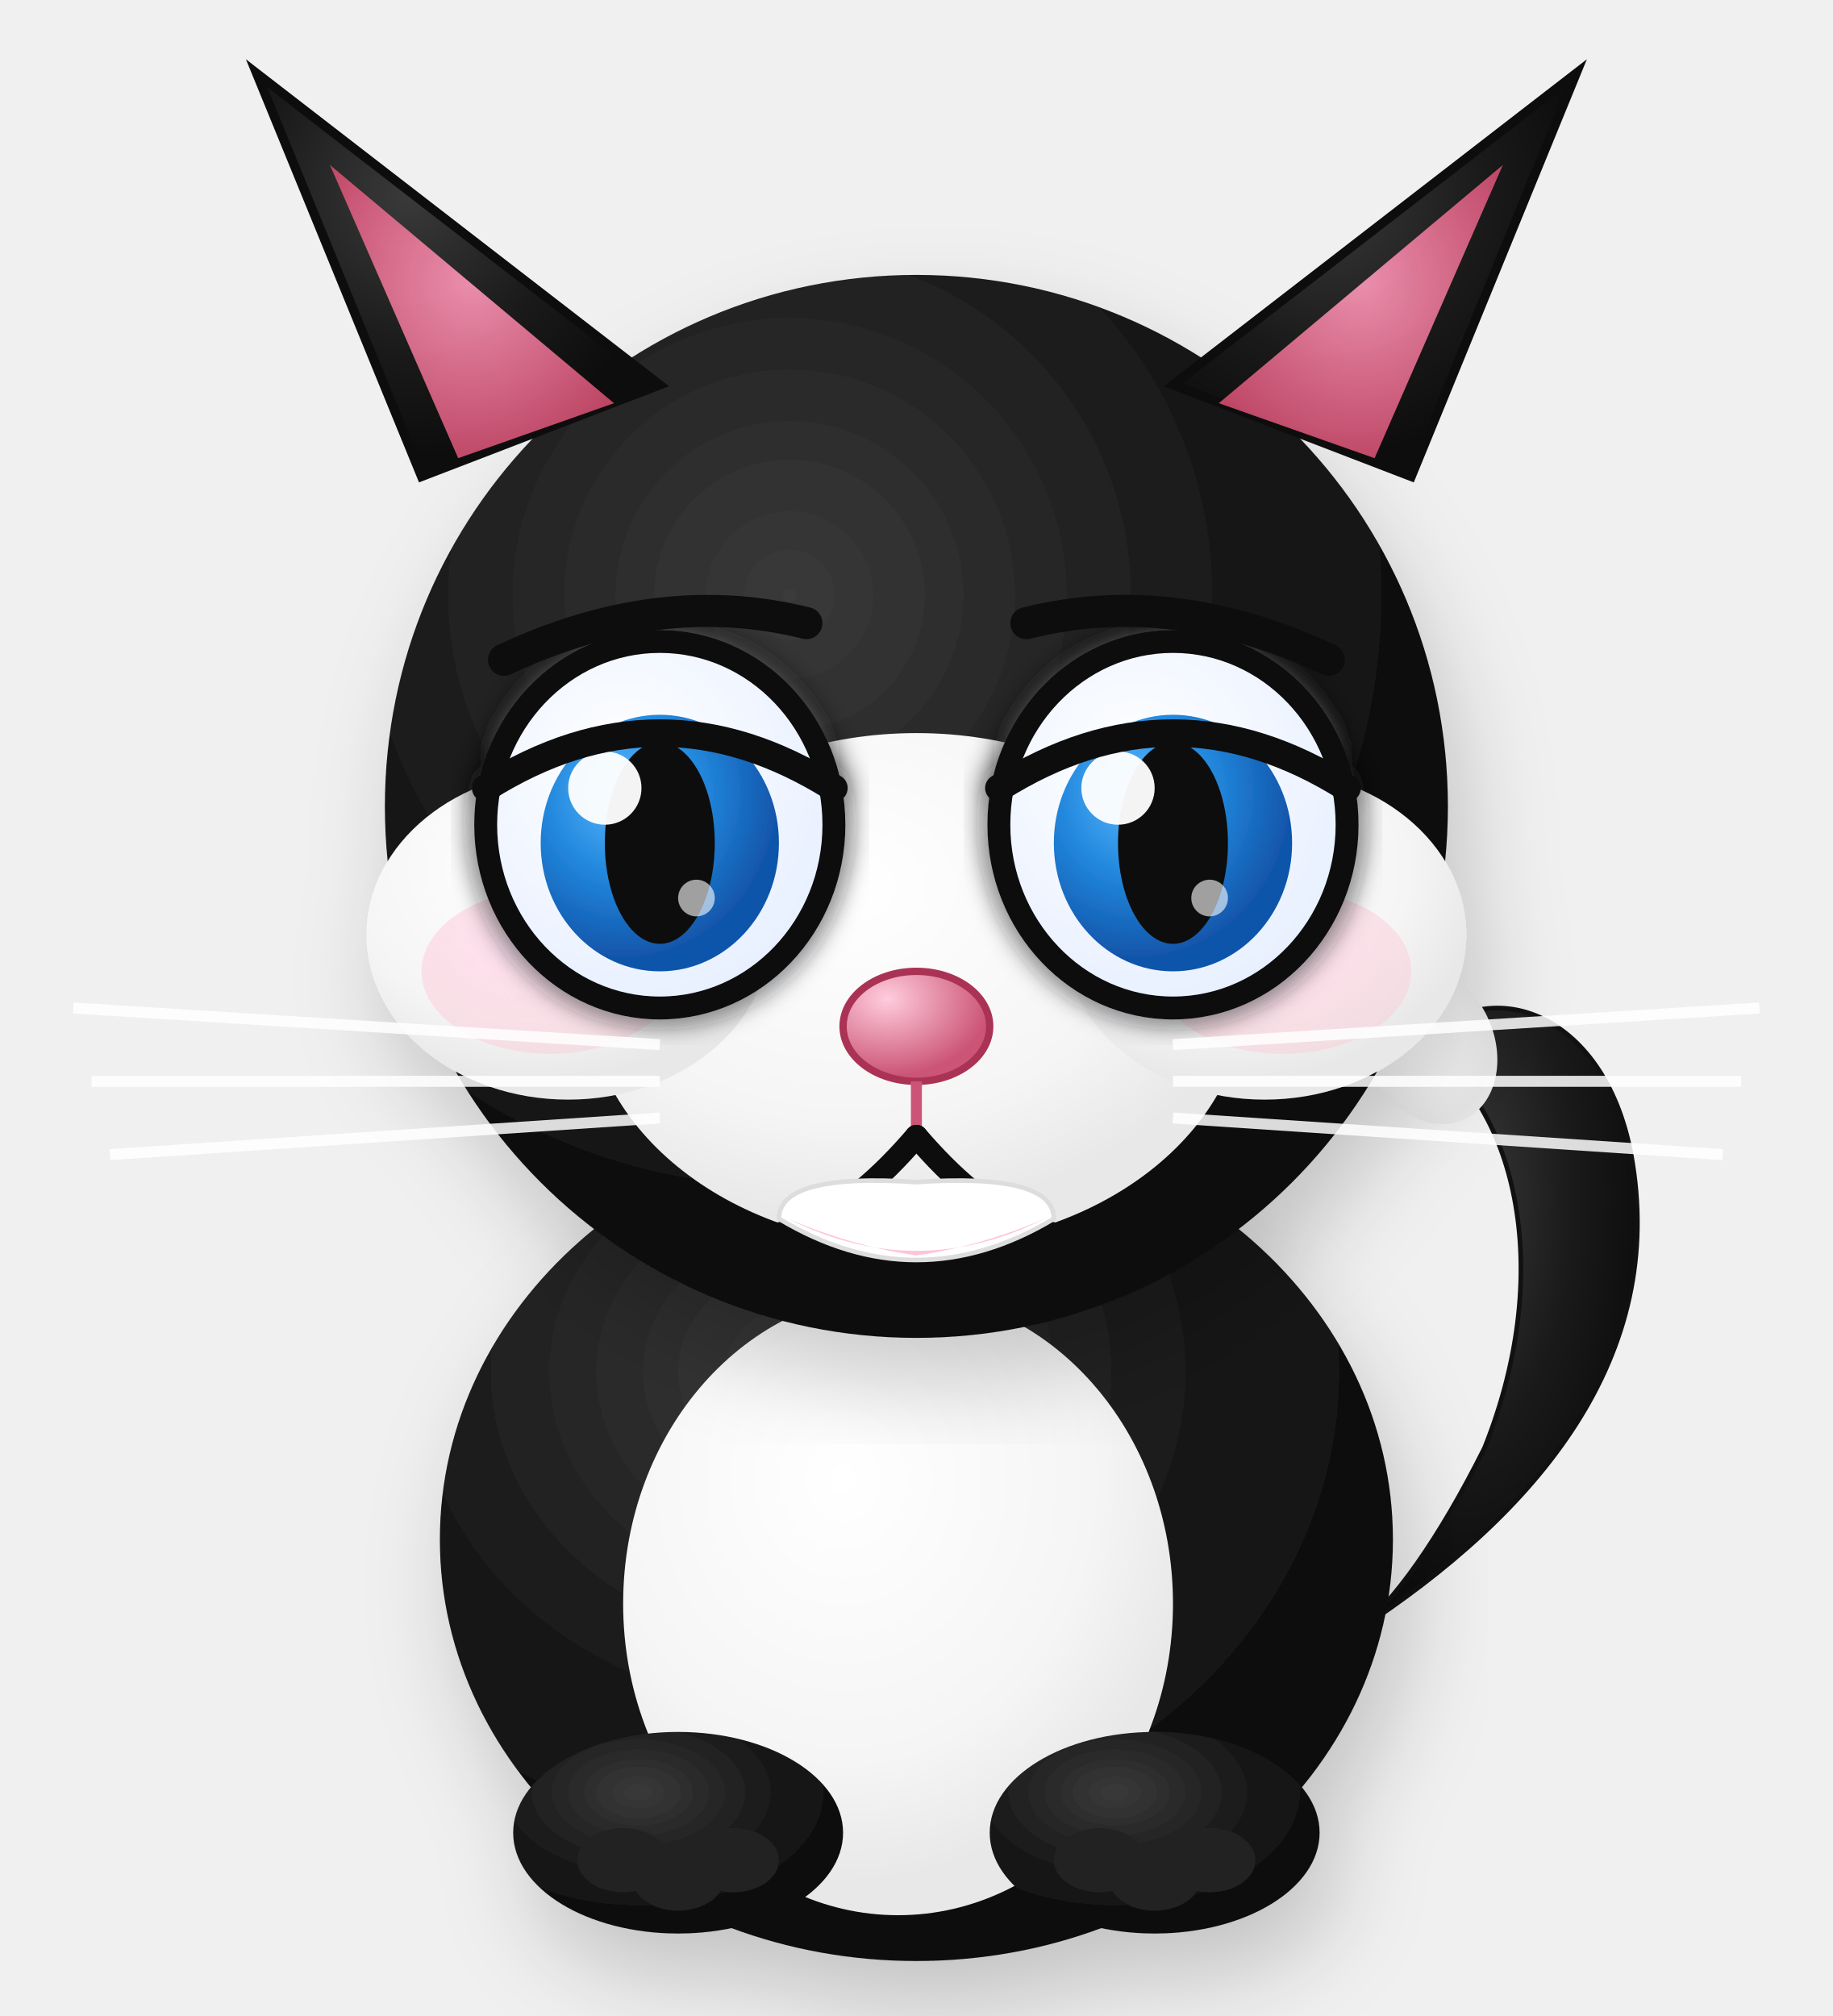
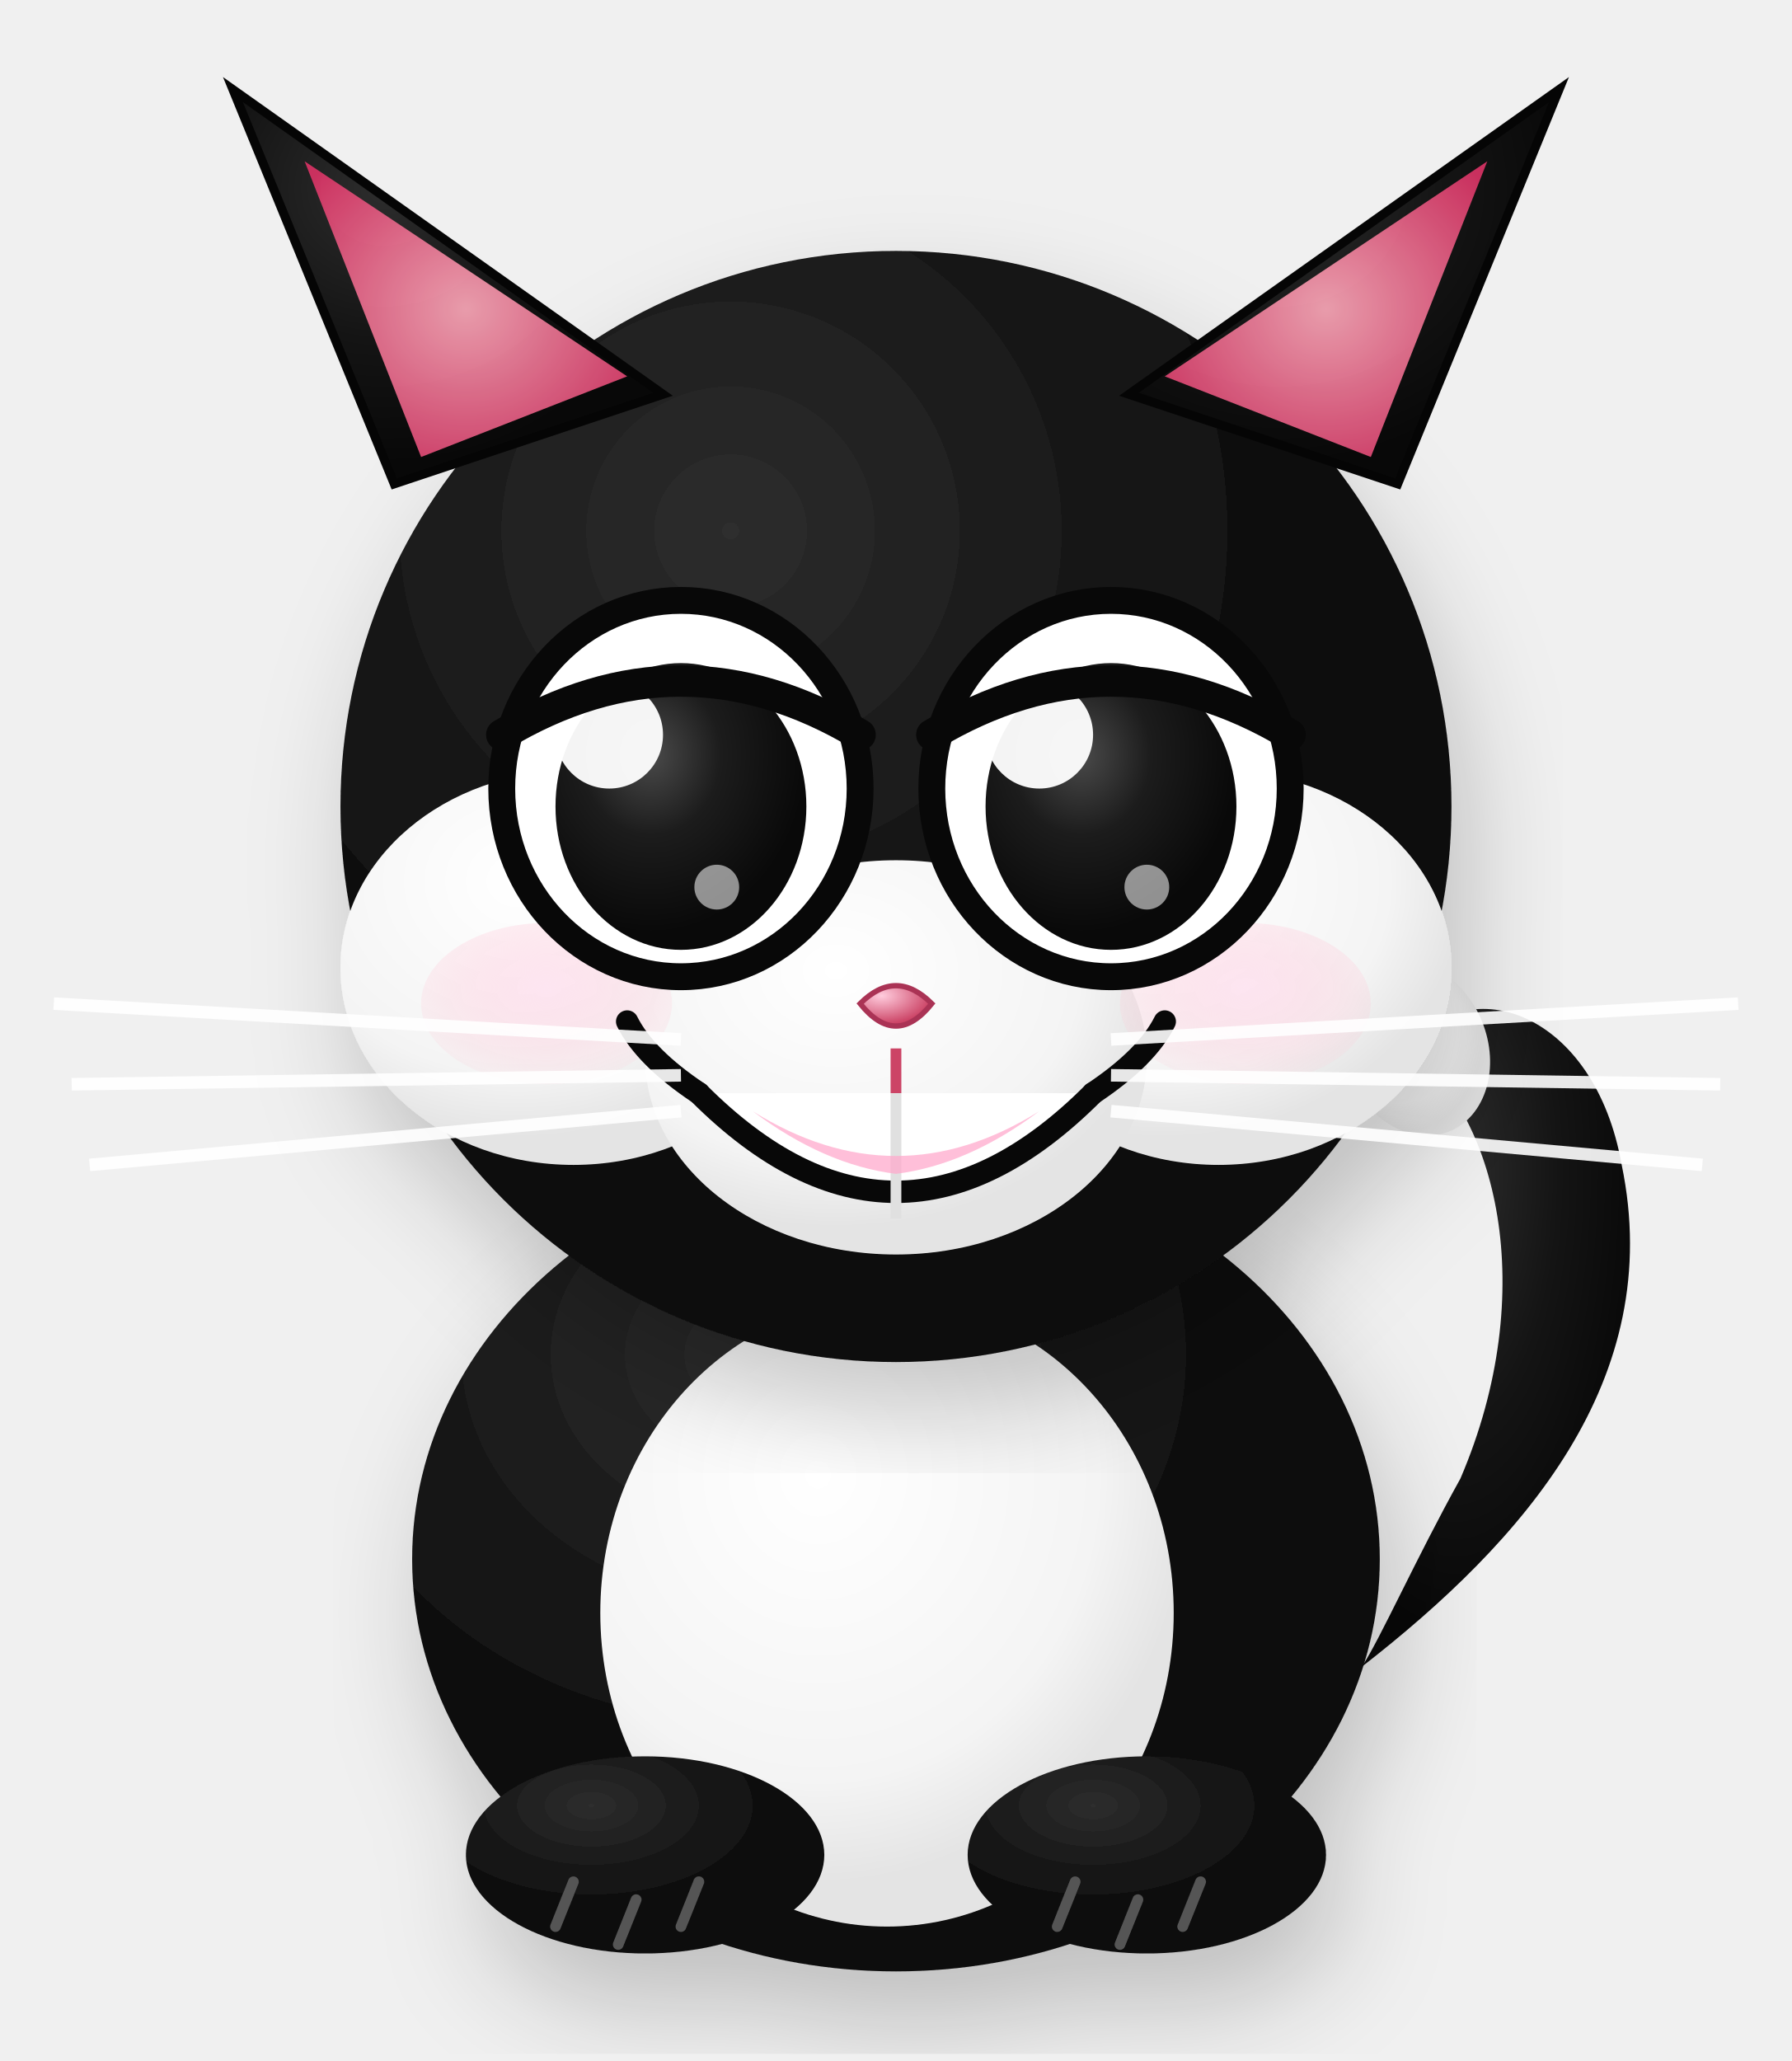
- <svg xmlns="http://www.w3.org/2000/svg" viewBox="0 0 200 220" width="200" height="220">
+ <svg xmlns="http://www.w3.org/2000/svg" viewBox="0 0 200 230" width="200" height="230">
  <defs>
    <style>
-       .ear-l  { transform-origin: 52px 40px;  animation: ear-l  5s ease-in-out infinite 1s; }
-       .ear-r  { transform-origin: 148px 40px; animation: ear-r  5s ease-in-out infinite 1.4s; }
-       .eye-l  { transform-origin: 72px 92px;  animation: blink  5s ease-in-out infinite 2s; }
-       .eye-r  { transform-origin: 128px 92px; animation: blink  5s ease-in-out infinite 2s; }
-       .tail   { transform-origin: 148px 178px; animation: tail  2.8s ease-in-out infinite; }
-       .body   { animation: breathe 3.5s ease-in-out infinite; transform-origin: 100px 165px; }
-       .whisL  { transform-origin: 75px 118px; animation: wiskL 3s ease-in-out infinite; }
-       .whisR  { transform-origin: 125px 118px; animation: wiskR 3s ease-in-out infinite .6s; }
-       .eyebrow-l { transform-origin: 72px 77px; animation: eyebrow 5s ease-in-out infinite 2s; }
-       .eyebrow-r { transform-origin: 128px 77px; animation: eyebrow 5s ease-in-out infinite 2s; }
+       .ear-l  { transform-origin: 55px 35px;  animation: ear-l 6s ease-in-out infinite 2s; }
+       .ear-r  { transform-origin: 145px 35px; animation: ear-r 6s ease-in-out infinite 2.5s; }
+       .eye-l  { transform-origin: 76px 88px;  animation: blink 5s ease-in-out infinite 1.5s; }
+       .eye-r  { transform-origin: 124px 88px; animation: blink 5s ease-in-out infinite 1.5s; }
+       .tail   { transform-origin: 152px 185px; animation: tail 3s ease-in-out infinite; }
+       .body   { animation: breathe 4s ease-in-out infinite; transform-origin: 100px 170px; }
+       .whl    { transform-origin: 78px 120px; animation: wh 3.5s ease-in-out infinite; }
+       .whr    { transform-origin: 122px 120px; animation: wh 3.5s ease-in-out infinite .7s; }
+       .float  { animation: float 4s ease-in-out infinite; }

-       @keyframes ear-l {
-         0%,75%,100%{transform:rotate(0deg)}
-         80%{transform:rotate(-14deg)}
-         88%{transform:rotate(7deg)}
-         94%{transform:rotate(-5deg)}
-       }
-       @keyframes ear-r {
-         0%,75%,100%{transform:rotate(0deg)}
-         80%{transform:rotate(12deg)}
-         88%{transform:rotate(-6deg)}
-         94%{transform:rotate(4deg)}
-       }
-       @keyframes blink {
-         0%,42%,55%,100%{transform:scaleY(1)}
-         47%,51%{transform:scaleY(0.06)}
-       }
-       @keyframes eyebrow {
-         0%,42%,55%,100%{transform:translateY(0)}
-         47%,51%{transform:translateY(4px)}
-       }
-       @keyframes tail {
-         0%,100%{transform:rotate(0deg)}
-         25%{transform:rotate(24deg)}
-         75%{transform:rotate(-24deg)}
-       }
-       @keyframes breathe {
-         0%,100%{transform:scaleY(1) scaleX(1)}
-         50%{transform:scaleY(1.018) scaleX(1.01)}
-       }
-       @keyframes wiskL {
-         0%,100%{transform:rotate(0deg)}
-         50%{transform:rotate(5deg)}
-       }
-       @keyframes wiskR {
-         0%,100%{transform:rotate(0deg)}
-         50%{transform:rotate(-5deg)}
-       }
+       @keyframes ear-l  { 0%,78%,100%{transform:rotate(0)} 82%{transform:rotate(-15deg)} 90%{transform:rotate(8deg)} 96%{transform:rotate(-4deg)} }
+       @keyframes ear-r  { 0%,78%,100%{transform:rotate(0)} 82%{transform:rotate(13deg)}  90%{transform:rotate(-7deg)} 96%{transform:rotate(3deg)} }
+       @keyframes blink  { 0%,44%,56%,100%{transform:scaleY(1)} 48%,52%{transform:scaleY(0.07)} }
+       @keyframes tail   { 0%,100%{transform:rotate(0)} 30%{transform:rotate(25deg)} 70%{transform:rotate(-25deg)} }
+       @keyframes breathe{ 0%,100%{transform:scale(1)} 50%{transform:scaleX(1.012) scaleY(1.018)} }
+       @keyframes wh     { 0%,100%{transform:rotate(0)} 50%{transform:rotate(4deg)} }
+       @keyframes float  { 0%,100%{transform:translateY(0)} 50%{transform:translateY(-7px)} }
    </style>
-     <radialGradient id="blackFur" cx="38%" cy="30%" r="65%">
-       <stop offset="0%" stop-color="#3a3a3a" />
-       <stop offset="60%" stop-color="#1a1a1a" />
-       <stop offset="100%" stop-color="#0d0d0d" />
+     <radialGradient id="gBlack" cx="35%" cy="25%" r="70%">
+       <stop offset="0%" stop-color="#2d2d2d" />
+       <stop offset="55%" stop-color="#141414" />
+       <stop offset="100%" stop-color="#080808" />
    </radialGradient>
-     <radialGradient id="whiteFur" cx="40%" cy="30%" r="65%">
+     <radialGradient id="gWhite" cx="38%" cy="28%" r="65%">
      <stop offset="0%" stop-color="#ffffff" />
-       <stop offset="70%" stop-color="#f5f5f5" />
-       <stop offset="100%" stop-color="#e8e8e8" />
+       <stop offset="75%" stop-color="#f4f4f4" />
+       <stop offset="100%" stop-color="#e4e4e4" />
    </radialGradient>
-     <radialGradient id="eyeWhite" cx="40%" cy="35%" r="65%">
-       <stop offset="0%" stop-color="#ffffff" />
-       <stop offset="100%" stop-color="#e8f0ff" />
+     <radialGradient id="gEye" cx="38%" cy="32%" r="62%">
+       <stop offset="0%" stop-color="#4a4a4a" />
+       <stop offset="45%" stop-color="#1c1c1c" />
+       <stop offset="100%" stop-color="#090909" />
    </radialGradient>
-     <radialGradient id="iris" cx="35%" cy="30%" r="65%">
-       <stop offset="0%" stop-color="#5cb8ff" />
-       <stop offset="50%" stop-color="#2288dd" />
-       <stop offset="100%" stop-color="#1155aa" />
-     </radialGradient>
-     <radialGradient id="noseGrad" cx="30%" cy="25%" r="70%">
+     <radialGradient id="gNose" cx="30%" cy="25%" r="70%">
      <stop offset="0%" stop-color="#ffccdd" />
-       <stop offset="100%" stop-color="#cc5577" />
-     </radialGradient>
-     <radialGradient id="innerEar" cx="50%" cy="40%" r="70%">
-       <stop offset="0%" stop-color="#ff99bb" />
      <stop offset="100%" stop-color="#cc4466" />
    </radialGradient>
-     <radialGradient id="cheekGrad" cx="40%" cy="35%" r="65%">
-       <stop offset="0%" stop-color="#ffddee" stop-opacity="0.8" />
-       <stop offset="100%" stop-color="#ffbbcc" stop-opacity="0.3" />
+     <radialGradient id="gInEar" cx="50%" cy="50%" r="65%">
+       <stop offset="0%" stop-color="#ffaabb" />
+       <stop offset="100%" stop-color="#dd3366" />
    </radialGradient>
-     <filter id="softDrop">
-       <feDropShadow dx="2" dy="5" stdDeviation="5" flood-color="#00000030" />
-     </filter>
-     <filter id="glow">
-       <feGaussianBlur stdDeviation="1.5" result="blur" />
-       <feMerge>
-         <feMergeNode in="blur" />
-         <feMergeNode in="SourceGraphic" />
-       </feMerge>
+     <radialGradient id="gCheek" cx="50%" cy="40%" r="60%">
+       <stop offset="0%" stop-color="#ffddee" stop-opacity=".7" />
+       <stop offset="100%" stop-color="#ffbbcc" stop-opacity=".1" />
+     </radialGradient>
+     <filter id="drop">
+       <feDropShadow dx="2" dy="6" stdDeviation="6" flood-color="#00000035" />
    </filter>
  </defs>
-   <g class="tail">
-     <path d="M148 178 C168 165 182 148 178 126 C175 110 162 106 155 114 C165 120 170 138 162 158 C157 168 152 175 148 178Z" fill="url(#blackFur)" stroke="#111" stroke-width="0.5" />
-     <ellipse cx="156" cy="114" rx="7" ry="9" fill="url(#whiteFur)" transform="rotate(-25,156,114)" />
-   </g>
-   <g class="body" filter="url(#softDrop)">
-     <ellipse cx="100" cy="168" rx="52" ry="46" fill="url(#blackFur)" />
-     <ellipse cx="98" cy="175" rx="30" ry="34" fill="url(#whiteFur)" />
-     <ellipse cx="74" cy="200" rx="18" ry="11" fill="url(#blackFur)" />
-     <ellipse cx="126" cy="200" rx="18" ry="11" fill="url(#blackFur)" />
-     <ellipse cx="68" cy="203" rx="5" ry="3.5" fill="#222" />
-     <ellipse cx="74" cy="205" rx="5" ry="3.5" fill="#222" />
-     <ellipse cx="80" cy="203" rx="5" ry="3.5" fill="#222" />
-     <ellipse cx="120" cy="203" rx="5" ry="3.5" fill="#222" />
-     <ellipse cx="126" cy="205" rx="5" ry="3.5" fill="#222" />
-     <ellipse cx="132" cy="203" rx="5" ry="3.5" fill="#222" />
-   </g>
-   <g filter="url(#softDrop)">
-     <circle cx="100" cy="88" r="58" fill="url(#blackFur)" />
-     <ellipse cx="100" cy="108" rx="36" ry="28" fill="url(#whiteFur)" />
-     <ellipse cx="62" cy="102" rx="22" ry="18" fill="url(#whiteFur)" />
-     <ellipse cx="138" cy="102" rx="22" ry="18" fill="url(#whiteFur)" />
-     <ellipse cx="60" cy="106" rx="14" ry="9" fill="url(#cheekGrad)" />
-     <ellipse cx="140" cy="106" rx="14" ry="9" fill="url(#cheekGrad)" />
-   </g>
-   <g class="ear-l">
-     <path d="M46 52 L28 8 L72 42 Z" fill="url(#blackFur)" stroke="#0d0d0d" stroke-width="1" />
-     <path d="M50 50 L36 18 L67 44 Z" fill="url(#innerEar)" opacity="0.9" />
-   </g>
-   <g class="ear-r">
-     <path d="M154 52 L172 8 L128 42 Z" fill="url(#blackFur)" stroke="#0d0d0d" stroke-width="1" />
-     <path d="M150 50 L164 18 L133 44 Z" fill="url(#innerEar)" opacity="0.9" />
-   </g>
-   <g class="eye-l" filter="url(#glow)">
-     <ellipse cx="72" cy="90" rx="19" ry="20" fill="url(#eyeWhite)" stroke="#111" stroke-width="1.5" />
-     <ellipse cx="72" cy="92" rx="13" ry="14" fill="url(#iris)" />
-     <ellipse cx="72" cy="92" rx="6" ry="11" fill="#111" />
-     <circle cx="66" cy="86" r="4" fill="white" opacity="0.95" />
-     <circle cx="76" cy="98" r="2" fill="white" opacity="0.6" />
-     <ellipse cx="72" cy="90" rx="19" ry="20" fill="none" stroke="#0d0d0d" stroke-width="2.5" />
-     <path d="M53 86 Q72 74 91 86" fill="none" stroke="#0d0d0d" stroke-width="3" stroke-linecap="round" />
-   </g>
-   <g class="eye-r" filter="url(#glow)">
-     <ellipse cx="128" cy="90" rx="19" ry="20" fill="url(#eyeWhite)" stroke="#111" stroke-width="1.5" />
-     <ellipse cx="128" cy="92" rx="13" ry="14" fill="url(#iris)" />
-     <ellipse cx="128" cy="92" rx="6" ry="11" fill="#111" />
-     <circle cx="122" cy="86" r="4" fill="white" opacity="0.95" />
-     <circle cx="132" cy="98" r="2" fill="white" opacity="0.6" />
-     <ellipse cx="128" cy="90" rx="19" ry="20" fill="none" stroke="#0d0d0d" stroke-width="2.5" />
-     <path d="M109 86 Q128 74 147 86" fill="none" stroke="#0d0d0d" stroke-width="3" stroke-linecap="round" />
-   </g>
-   <g class="eyebrow-l">
-     <path d="M55 72 Q72 64 88 68" fill="none" stroke="#0d0d0d" stroke-width="3.5" stroke-linecap="round" />
-   </g>
-   <g class="eyebrow-r">
-     <path d="M112 68 Q128 64 145 72" fill="none" stroke="#0d0d0d" stroke-width="3.5" stroke-linecap="round" />
-   </g>
-   <ellipse cx="100" cy="112" rx="8" ry="6" fill="url(#noseGrad)" stroke="#aa3355" stroke-width="0.8" />
-   <line x1="100" y1="118" x2="100" y2="124" stroke="#cc5577" stroke-width="1.2" />
-   <path d="M100 124 Q88 138 78 134" fill="none" stroke="#0d0d0d" stroke-width="2.5" stroke-linecap="round" />
-   <path d="M100 124 Q112 138 122 134" fill="none" stroke="#0d0d0d" stroke-width="2.5" stroke-linecap="round" />
-   <path d="M85 133 Q100 142 115 133 Q115 128 100 129 Q85 128 85 133Z" fill="white" stroke="#ddd" stroke-width="0.5" />
-   <path d="M86 133 Q100 140 114 133 Q107 136 100 137 Q93 136 86 133Z" fill="#ffaacc" opacity="0.7" />
-   <g class="whisL">
-     <line x1="8" y1="110" x2="72" y2="114" stroke="#ffffff" stroke-width="1.2" opacity="0.85" />
-     <line x1="10" y1="118" x2="72" y2="118" stroke="#ffffff" stroke-width="1.2" opacity="0.85" />
-     <line x1="12" y1="126" x2="72" y2="122" stroke="#ffffff" stroke-width="1.2" opacity="0.85" />
-   </g>
-   <g class="whisR">
-     <line x1="128" y1="114" x2="192" y2="110" stroke="#ffffff" stroke-width="1.2" opacity="0.85" />
-     <line x1="128" y1="118" x2="190" y2="118" stroke="#ffffff" stroke-width="1.2" opacity="0.85" />
-     <line x1="128" y1="122" x2="188" y2="126" stroke="#ffffff" stroke-width="1.2" opacity="0.85" />
+   <g class="float">
+     <g class="tail">
+       <path d="M152 186 C170 172 186 154 181 130 C178 113 164 108 157 117              C167 124 172 144 163 165 C158 174 154 183 152 186Z" fill="url(#gBlack)" />
+       <ellipse cx="158" cy="117" rx="8" ry="10" fill="url(#gWhite)" transform="rotate(-22,158,117)" />
+     </g>
+     <g class="body" filter="url(#drop)">
+       <ellipse cx="100" cy="174" rx="54" ry="46" fill="url(#gBlack)" />
+       <ellipse cx="99" cy="180" rx="32" ry="35" fill="url(#gWhite)" />
+       <ellipse cx="72" cy="207" rx="20" ry="11" fill="url(#gBlack)" />
+       <ellipse cx="128" cy="207" rx="20" ry="11" fill="url(#gBlack)" />
+       <line x1="64" y1="210" x2="62" y2="215" stroke="#555" stroke-width="1.2" stroke-linecap="round" />
+       <line x1="71" y1="212" x2="69" y2="217" stroke="#555" stroke-width="1.2" stroke-linecap="round" />
+       <line x1="78" y1="210" x2="76" y2="215" stroke="#555" stroke-width="1.2" stroke-linecap="round" />
+       <line x1="120" y1="210" x2="118" y2="215" stroke="#555" stroke-width="1.2" stroke-linecap="round" />
+       <line x1="127" y1="212" x2="125" y2="217" stroke="#555" stroke-width="1.2" stroke-linecap="round" />
+       <line x1="134" y1="210" x2="132" y2="215" stroke="#555" stroke-width="1.2" stroke-linecap="round" />
+     </g>
+     <g filter="url(#drop)">
+       <circle cx="100" cy="90" r="62" fill="url(#gBlack)" />
+       <ellipse cx="64" cy="108" rx="26" ry="22" fill="url(#gWhite)" />
+       <ellipse cx="136" cy="108" rx="26" ry="22" fill="url(#gWhite)" />
+       <ellipse cx="100" cy="118" rx="28" ry="22" fill="url(#gWhite)" />
+       <ellipse cx="61" cy="112" rx="14" ry="9" fill="url(#gCheek)" />
+       <ellipse cx="139" cy="112" rx="14" ry="9" fill="url(#gCheek)" />
+     </g>
+     <g class="ear-l">
+       <path d="M44 54 L26 10 L74 44 Z" fill="url(#gBlack)" stroke="#050505" stroke-width="1" />
+       <path d="M47 51 L34 18 L70 42 Z" fill="url(#gInEar)" opacity=".9" />
+     </g>
+     <g class="ear-r">
+       <path d="M156 54 L174 10 L126 44 Z" fill="url(#gBlack)" stroke="#050505" stroke-width="1" />
+       <path d="M153 51 L166 18 L130 42 Z" fill="url(#gInEar)" opacity=".9" />
+     </g>
+     <g class="eye-l">
+       <ellipse cx="76" cy="88" rx="20" ry="21" fill="white" />
+       <ellipse cx="76" cy="90" rx="14" ry="16" fill="url(#gEye)" />
+       <circle cx="68" cy="82" r="6" fill="white" opacity=".95" />
+       <circle cx="80" cy="99" r="2.5" fill="white" opacity=".55" />
+       <ellipse cx="76" cy="88" rx="20" ry="21" fill="none" stroke="#080808" stroke-width="3" />
+       <path d="M56 82 Q76 70 96 82" fill="none" stroke="#080808" stroke-width="3.5" stroke-linecap="round" />
+     </g>
+     <g class="eye-r">
+       <ellipse cx="124" cy="88" rx="20" ry="21" fill="white" />
+       <ellipse cx="124" cy="90" rx="14" ry="16" fill="url(#gEye)" />
+       <circle cx="116" cy="82" r="6" fill="white" opacity=".95" />
+       <circle cx="128" cy="99" r="2.5" fill="white" opacity=".55" />
+       <ellipse cx="124" cy="88" rx="20" ry="21" fill="none" stroke="#080808" stroke-width="3" />
+       <path d="M104 82 Q124 70 144 82" fill="none" stroke="#080808" stroke-width="3.5" stroke-linecap="round" />
+     </g>
+     <path d="M96 112 Q100 108 104 112 Q100 117 96 112Z" fill="url(#gNose)" stroke="#aa3355" stroke-width=".6" />
+     <line x1="100" y1="117" x2="100" y2="122" stroke="#cc4466" stroke-width="1.2" />
+     <path d="M78 122 Q100 144 122 122" fill="white" stroke="#080808" stroke-width="2.5" stroke-linecap="round" />
+     <path d="M82 122 Q100 136 118 122" fill="white" />
+     <line x1="100" y1="122" x2="100" y2="136" stroke="#e0e0e0" stroke-width="1.2" />
+     <path d="M84 124 Q100 134 116 124 Q108 130 100 131 Q92 130 84 124Z" fill="#ffaacc" opacity=".75" />
+     <path d="M78 122 Q72 118 70 114" fill="none" stroke="#080808" stroke-width="2.5" stroke-linecap="round" />
+     <path d="M122 122 Q128 118 130 114" fill="none" stroke="#080808" stroke-width="2.5" stroke-linecap="round" />
+     <g class="whl">
+       <line x1="6" y1="112" x2="76" y2="116" stroke="white" stroke-width="1.4" opacity=".9" />
+       <line x1="8" y1="121" x2="76" y2="120" stroke="white" stroke-width="1.4" opacity=".9" />
+       <line x1="10" y1="130" x2="76" y2="124" stroke="white" stroke-width="1.4" opacity=".9" />
+     </g>
+     <g class="whr">
+       <line x1="124" y1="116" x2="194" y2="112" stroke="white" stroke-width="1.4" opacity=".9" />
+       <line x1="124" y1="120" x2="192" y2="121" stroke="white" stroke-width="1.4" opacity=".9" />
+       <line x1="124" y1="124" x2="190" y2="130" stroke="white" stroke-width="1.4" opacity=".9" />
+     </g>
  </g>
</svg>
